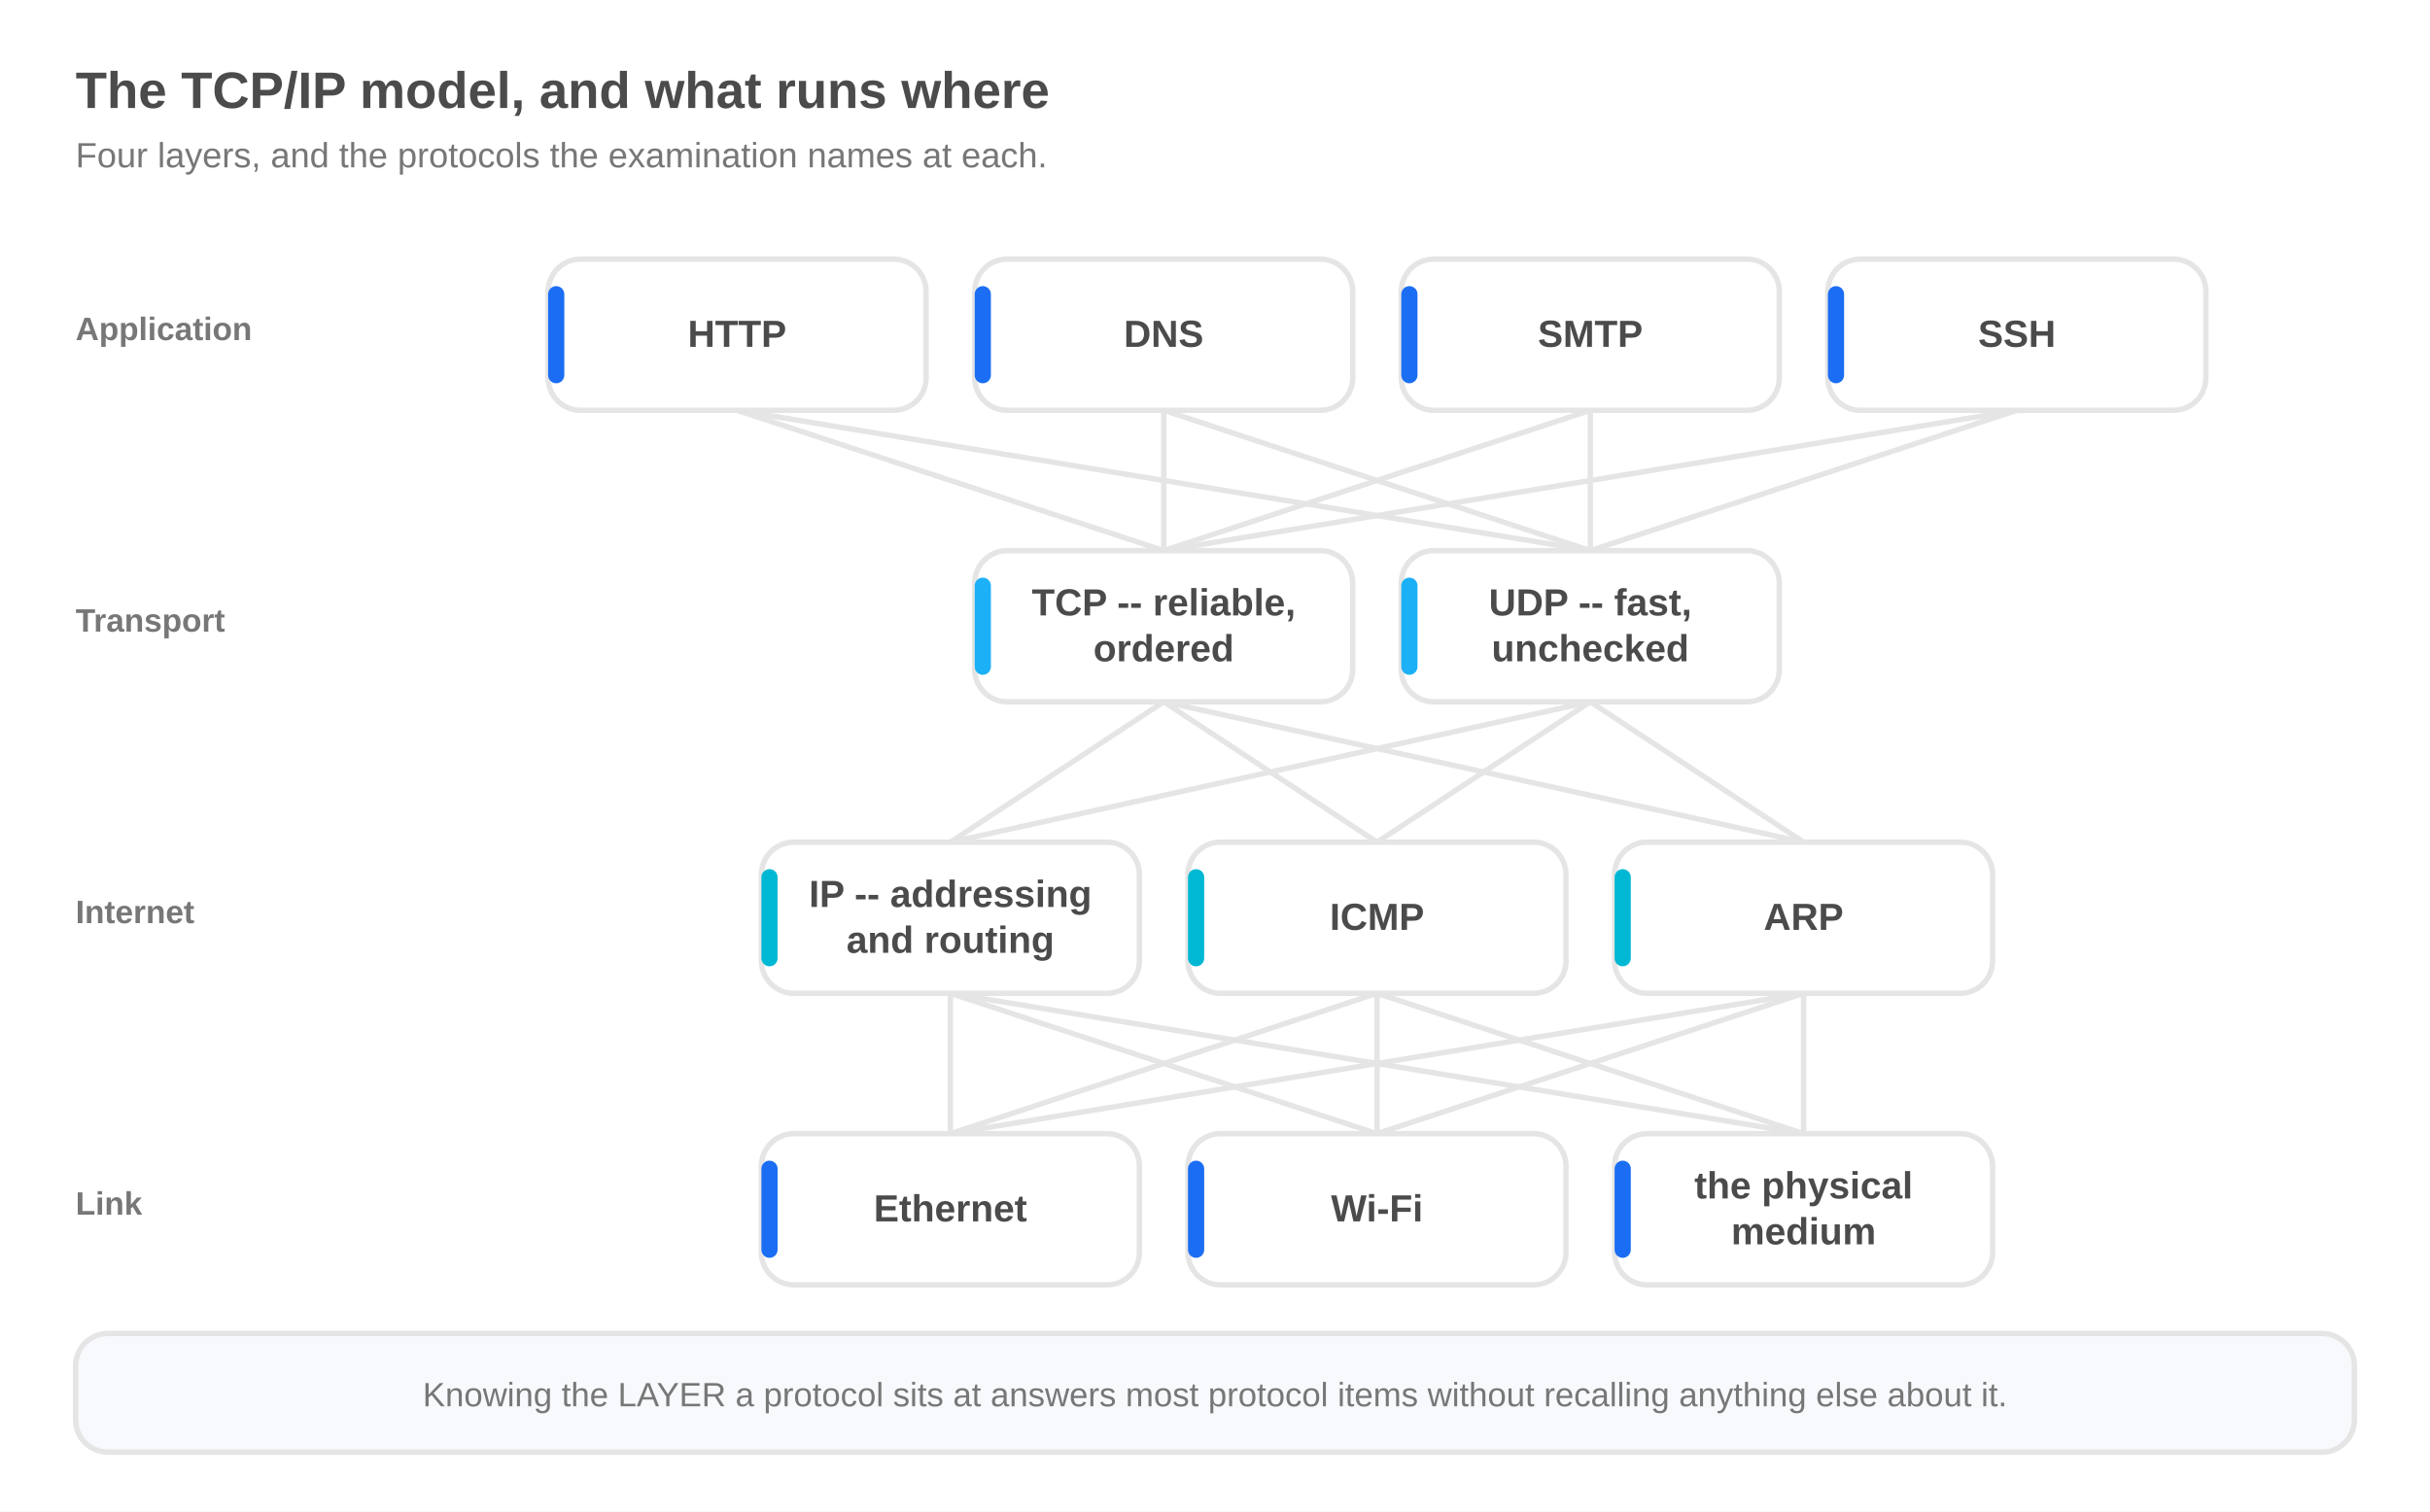
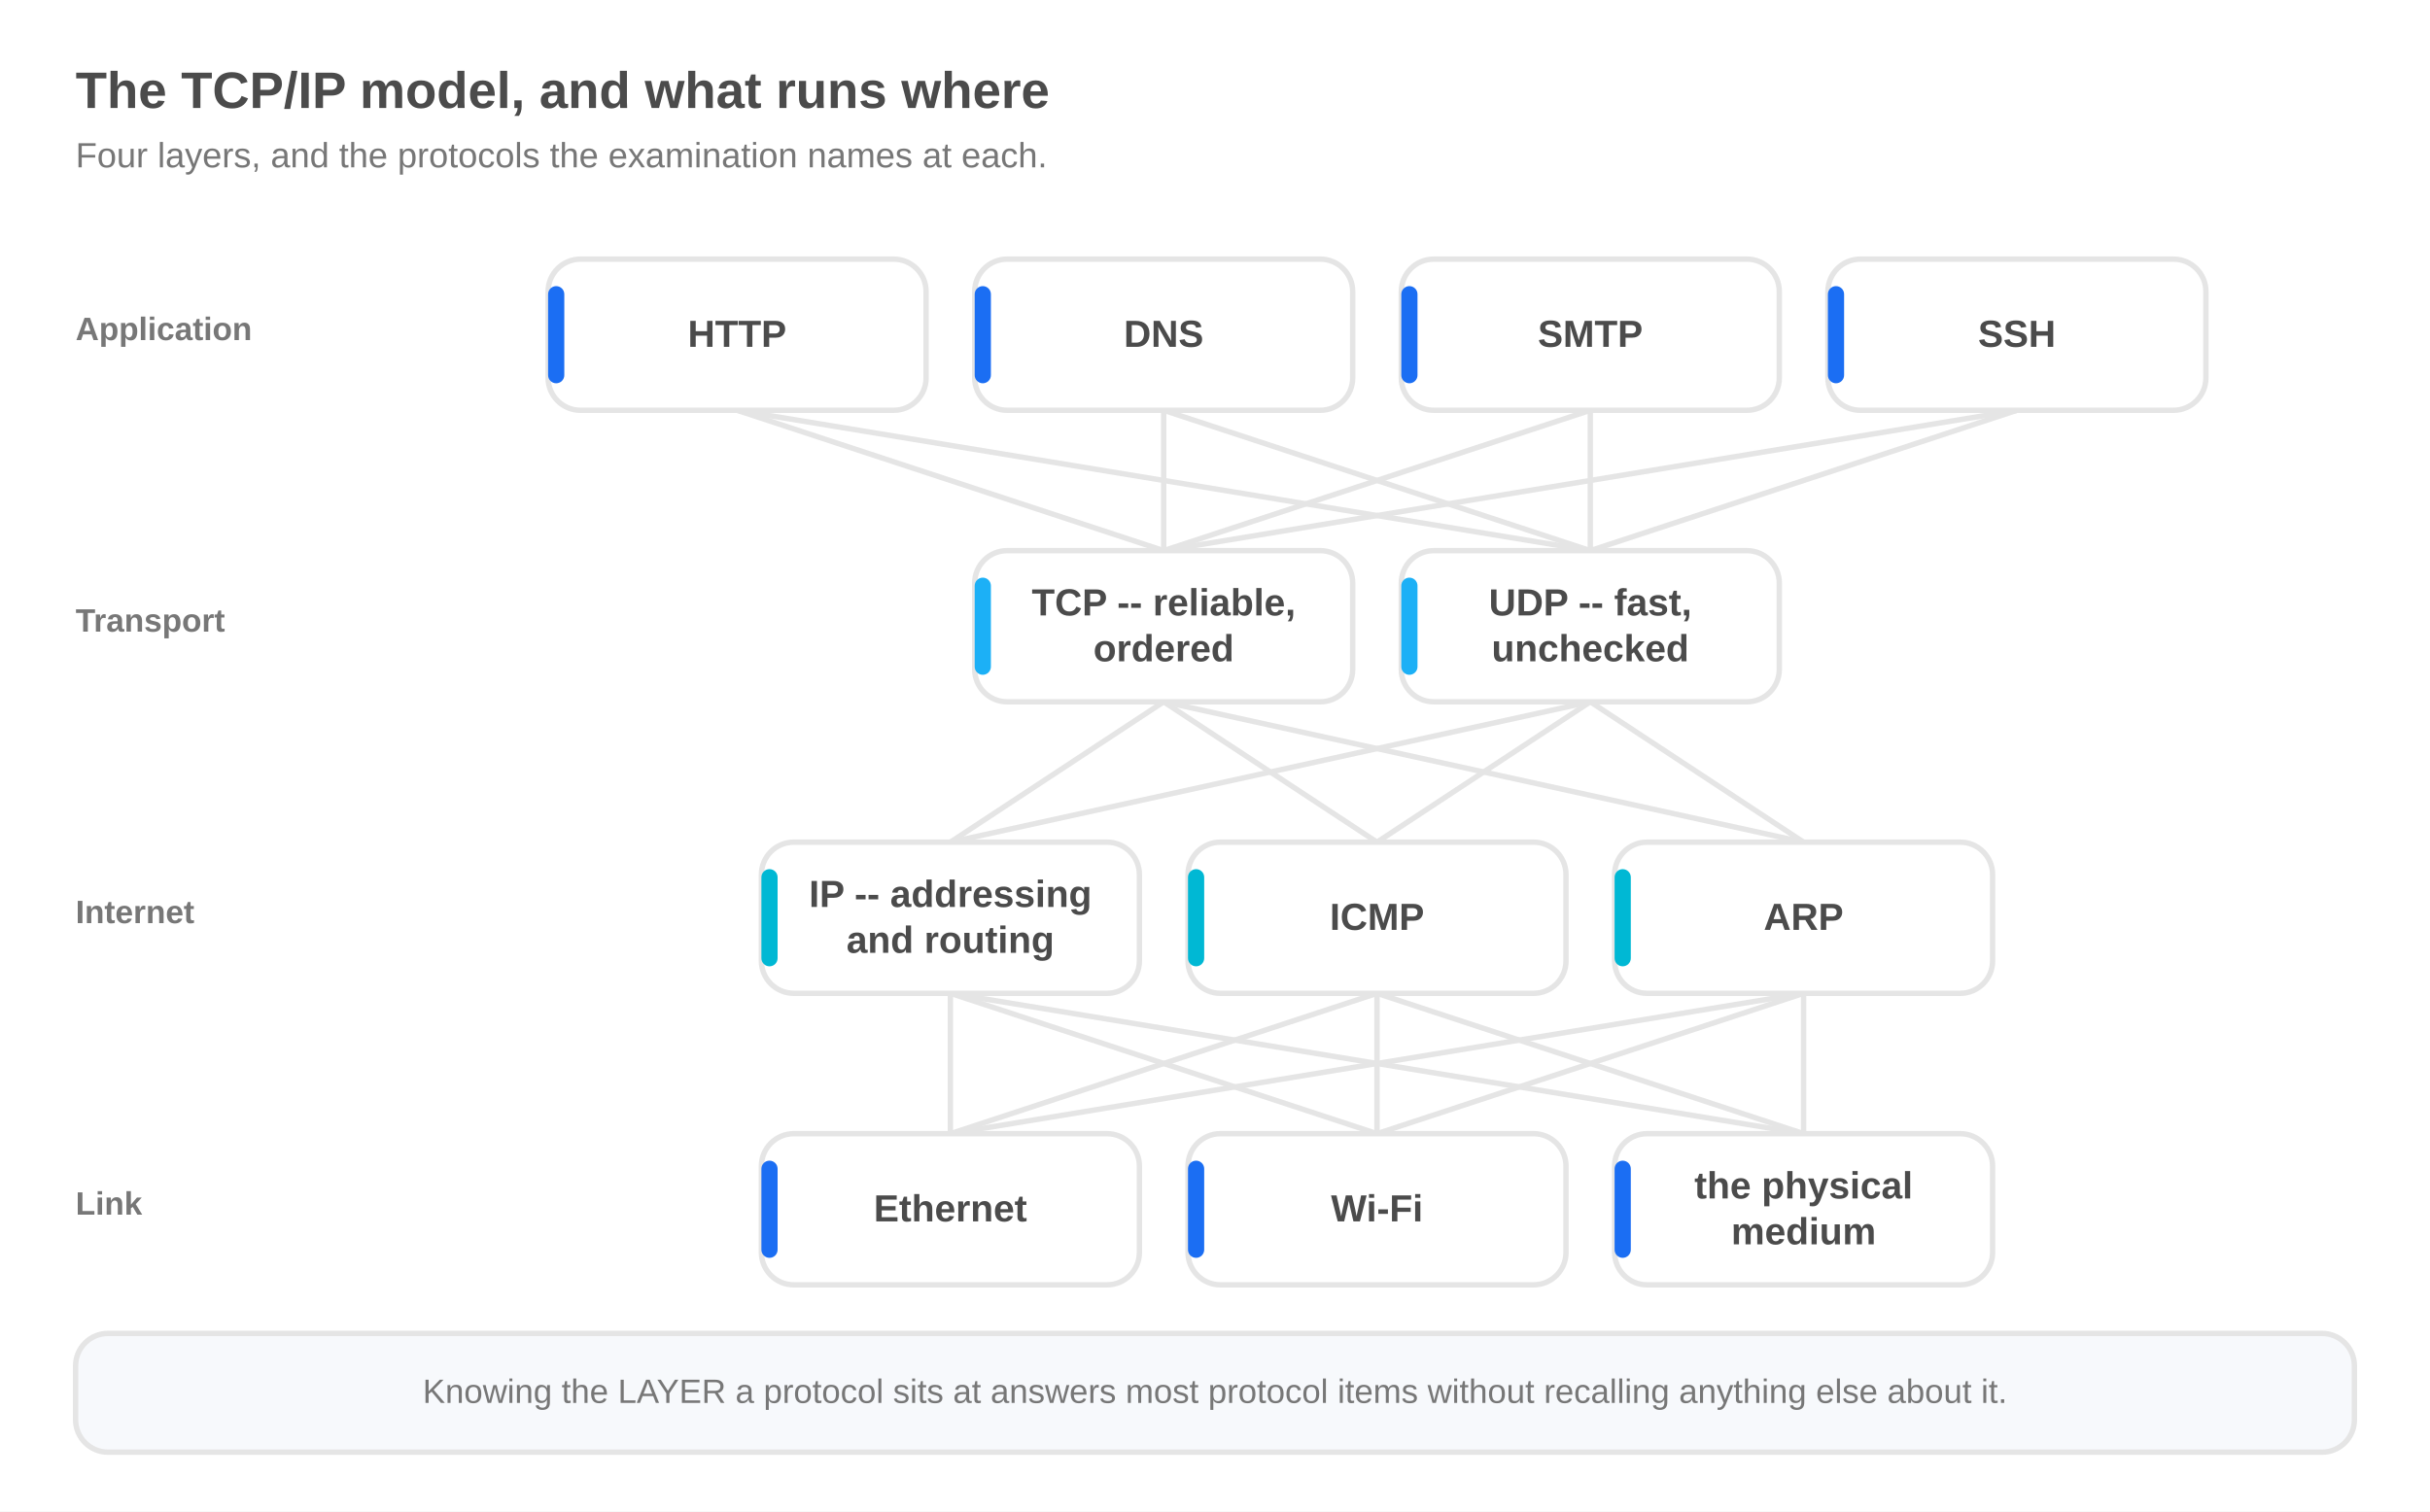
<svg xmlns="http://www.w3.org/2000/svg" viewBox="0 0 900 560" width="900" height="560" font-family="system-ui, -apple-system, 'Segoe UI', Nunito, 'Helvetica Neue', Arial, sans-serif" role="img" aria-label="The TCP/IP model, and what runs where">
  <defs>
    <marker id="tip" viewBox="0 0 10 10" refX="9" refY="5" markerWidth="7" markerHeight="7" orient="auto-start-reverse">
      <path d="M0,0 L10,5 L0,10 z" fill="#afafaf" />
    </marker>
  </defs>
  <rect width="900" height="560" fill="#ffffff" />
  <text x="28" y="40" font-size="19" font-weight="800" fill="#4b4b4b" text-anchor="start">The TCP/IP model, and what runs where</text>
  <text x="28" y="62" font-size="13" font-weight="400" fill="#777777" text-anchor="start">Four layers, and the protocols the examination names at each.</text>
  <line x1="273.0" y1="152" x2="431.0" y2="204" stroke="#e5e5e5" stroke-width="2" />
  <line x1="273.0" y1="152" x2="589.0" y2="204" stroke="#e5e5e5" stroke-width="2" />
  <line x1="431.0" y1="152" x2="431.0" y2="204" stroke="#e5e5e5" stroke-width="2" />
  <line x1="431.0" y1="152" x2="589.0" y2="204" stroke="#e5e5e5" stroke-width="2" />
  <line x1="589.0" y1="152" x2="431.0" y2="204" stroke="#e5e5e5" stroke-width="2" />
  <line x1="589.0" y1="152" x2="589.0" y2="204" stroke="#e5e5e5" stroke-width="2" />
  <line x1="747.0" y1="152" x2="431.0" y2="204" stroke="#e5e5e5" stroke-width="2" />
  <line x1="747.0" y1="152" x2="589.0" y2="204" stroke="#e5e5e5" stroke-width="2" />
  <line x1="431.0" y1="260" x2="352.0" y2="312" stroke="#e5e5e5" stroke-width="2" />
  <line x1="431.0" y1="260" x2="510.0" y2="312" stroke="#e5e5e5" stroke-width="2" />
  <line x1="431.0" y1="260" x2="668.0" y2="312" stroke="#e5e5e5" stroke-width="2" />
  <line x1="589.0" y1="260" x2="352.0" y2="312" stroke="#e5e5e5" stroke-width="2" />
  <line x1="589.0" y1="260" x2="510.0" y2="312" stroke="#e5e5e5" stroke-width="2" />
  <line x1="589.0" y1="260" x2="668.0" y2="312" stroke="#e5e5e5" stroke-width="2" />
  <line x1="352.0" y1="368" x2="352.0" y2="420" stroke="#e5e5e5" stroke-width="2" />
  <line x1="352.0" y1="368" x2="510.0" y2="420" stroke="#e5e5e5" stroke-width="2" />
  <line x1="352.0" y1="368" x2="668.0" y2="420" stroke="#e5e5e5" stroke-width="2" />
  <line x1="510.0" y1="368" x2="352.0" y2="420" stroke="#e5e5e5" stroke-width="2" />
  <line x1="510.0" y1="368" x2="510.0" y2="420" stroke="#e5e5e5" stroke-width="2" />
  <line x1="510.0" y1="368" x2="668.0" y2="420" stroke="#e5e5e5" stroke-width="2" />
  <line x1="668.0" y1="368" x2="352.0" y2="420" stroke="#e5e5e5" stroke-width="2" />
  <line x1="668.0" y1="368" x2="510.0" y2="420" stroke="#e5e5e5" stroke-width="2" />
  <line x1="668.0" y1="368" x2="668.0" y2="420" stroke="#e5e5e5" stroke-width="2" />
  <text x="28" y="126" font-size="12" font-weight="800" fill="#777777" text-anchor="start">Application</text>
  <rect x="203.0" y="96" width="140" height="56" rx="12" fill="#ffffff" stroke="#e5e5e5" stroke-width="2" />
  <rect x="203.0" y="106" width="6" height="36" rx="3" fill="#1b6ef3" />
  <text x="273.0" y="128.5" font-size="14" font-weight="700" fill="#4b4b4b" text-anchor="middle">HTTP</text>
  <rect x="361.0" y="96" width="140" height="56" rx="12" fill="#ffffff" stroke="#e5e5e5" stroke-width="2" />
  <rect x="361.0" y="106" width="6" height="36" rx="3" fill="#1b6ef3" />
  <text x="431.0" y="128.5" font-size="14" font-weight="700" fill="#4b4b4b" text-anchor="middle">DNS</text>
  <rect x="519.0" y="96" width="140" height="56" rx="12" fill="#ffffff" stroke="#e5e5e5" stroke-width="2" />
  <rect x="519.0" y="106" width="6" height="36" rx="3" fill="#1b6ef3" />
  <text x="589.0" y="128.5" font-size="14" font-weight="700" fill="#4b4b4b" text-anchor="middle">SMTP</text>
  <rect x="677.0" y="96" width="140" height="56" rx="12" fill="#ffffff" stroke="#e5e5e5" stroke-width="2" />
  <rect x="677.0" y="106" width="6" height="36" rx="3" fill="#1b6ef3" />
  <text x="747.0" y="128.5" font-size="14" font-weight="700" fill="#4b4b4b" text-anchor="middle">SSH</text>
  <text x="28" y="234" font-size="12" font-weight="800" fill="#777777" text-anchor="start">Transport</text>
  <rect x="361.0" y="204" width="140" height="56" rx="12" fill="#ffffff" stroke="#e5e5e5" stroke-width="2" />
  <rect x="361.0" y="214" width="6" height="36" rx="3" fill="#1cb0f6" />
  <text x="431.0" y="228.0" font-size="14" font-weight="700" fill="#4b4b4b" text-anchor="middle">TCP -- reliable,</text>
  <text x="431.0" y="245.0" font-size="14" font-weight="700" fill="#4b4b4b" text-anchor="middle">ordered</text>
  <rect x="519.0" y="204" width="140" height="56" rx="12" fill="#ffffff" stroke="#e5e5e5" stroke-width="2" />
  <rect x="519.0" y="214" width="6" height="36" rx="3" fill="#1cb0f6" />
  <text x="589.0" y="228.0" font-size="14" font-weight="700" fill="#4b4b4b" text-anchor="middle">UDP -- fast,</text>
  <text x="589.0" y="245.0" font-size="14" font-weight="700" fill="#4b4b4b" text-anchor="middle">unchecked</text>
  <text x="28" y="342" font-size="12" font-weight="800" fill="#777777" text-anchor="start">Internet</text>
  <rect x="282.0" y="312" width="140" height="56" rx="12" fill="#ffffff" stroke="#e5e5e5" stroke-width="2" />
  <rect x="282.0" y="322" width="6" height="36" rx="3" fill="#00b8d4" />
  <text x="352.0" y="336.0" font-size="14" font-weight="700" fill="#4b4b4b" text-anchor="middle">IP -- addressing</text>
  <text x="352.0" y="353.0" font-size="14" font-weight="700" fill="#4b4b4b" text-anchor="middle">and routing</text>
  <rect x="440.0" y="312" width="140" height="56" rx="12" fill="#ffffff" stroke="#e5e5e5" stroke-width="2" />
  <rect x="440.0" y="322" width="6" height="36" rx="3" fill="#00b8d4" />
  <text x="510.0" y="344.5" font-size="14" font-weight="700" fill="#4b4b4b" text-anchor="middle">ICMP</text>
  <rect x="598.0" y="312" width="140" height="56" rx="12" fill="#ffffff" stroke="#e5e5e5" stroke-width="2" />
  <rect x="598.0" y="322" width="6" height="36" rx="3" fill="#00b8d4" />
  <text x="668.0" y="344.5" font-size="14" font-weight="700" fill="#4b4b4b" text-anchor="middle">ARP</text>
  <text x="28" y="450" font-size="12" font-weight="800" fill="#777777" text-anchor="start">Link</text>
  <rect x="282.0" y="420" width="140" height="56" rx="12" fill="#ffffff" stroke="#e5e5e5" stroke-width="2" />
  <rect x="282.0" y="430" width="6" height="36" rx="3" fill="#1b6ef3" />
  <text x="352.0" y="452.5" font-size="14" font-weight="700" fill="#4b4b4b" text-anchor="middle">Ethernet</text>
  <rect x="440.0" y="420" width="140" height="56" rx="12" fill="#ffffff" stroke="#e5e5e5" stroke-width="2" />
  <rect x="440.0" y="430" width="6" height="36" rx="3" fill="#1b6ef3" />
  <text x="510.0" y="452.5" font-size="14" font-weight="700" fill="#4b4b4b" text-anchor="middle">Wi-Fi</text>
  <rect x="598.0" y="420" width="140" height="56" rx="12" fill="#ffffff" stroke="#e5e5e5" stroke-width="2" />
  <rect x="598.0" y="430" width="6" height="36" rx="3" fill="#1b6ef3" />
  <text x="668.0" y="444.0" font-size="14" font-weight="700" fill="#4b4b4b" text-anchor="middle">the physical</text>
  <text x="668.0" y="461.0" font-size="14" font-weight="700" fill="#4b4b4b" text-anchor="middle">medium</text>
  <rect x="28" y="494" width="844" height="44" rx="12" fill="#f7f9fc" stroke="#e5e5e5" stroke-width="2" />
-   <text x="450.0" y="521" font-size="12.5" font-weight="400" fill="#777777" text-anchor="middle">Knowing the LAYER a protocol sits at answers most protocol items without recalling anything else about it.</text>
+   <text x="450.0" y="519.75" font-size="12.5" font-weight="400" fill="#777777" text-anchor="middle">Knowing the LAYER a protocol sits at answers most protocol items without recalling anything else about it.</text>
</svg>
